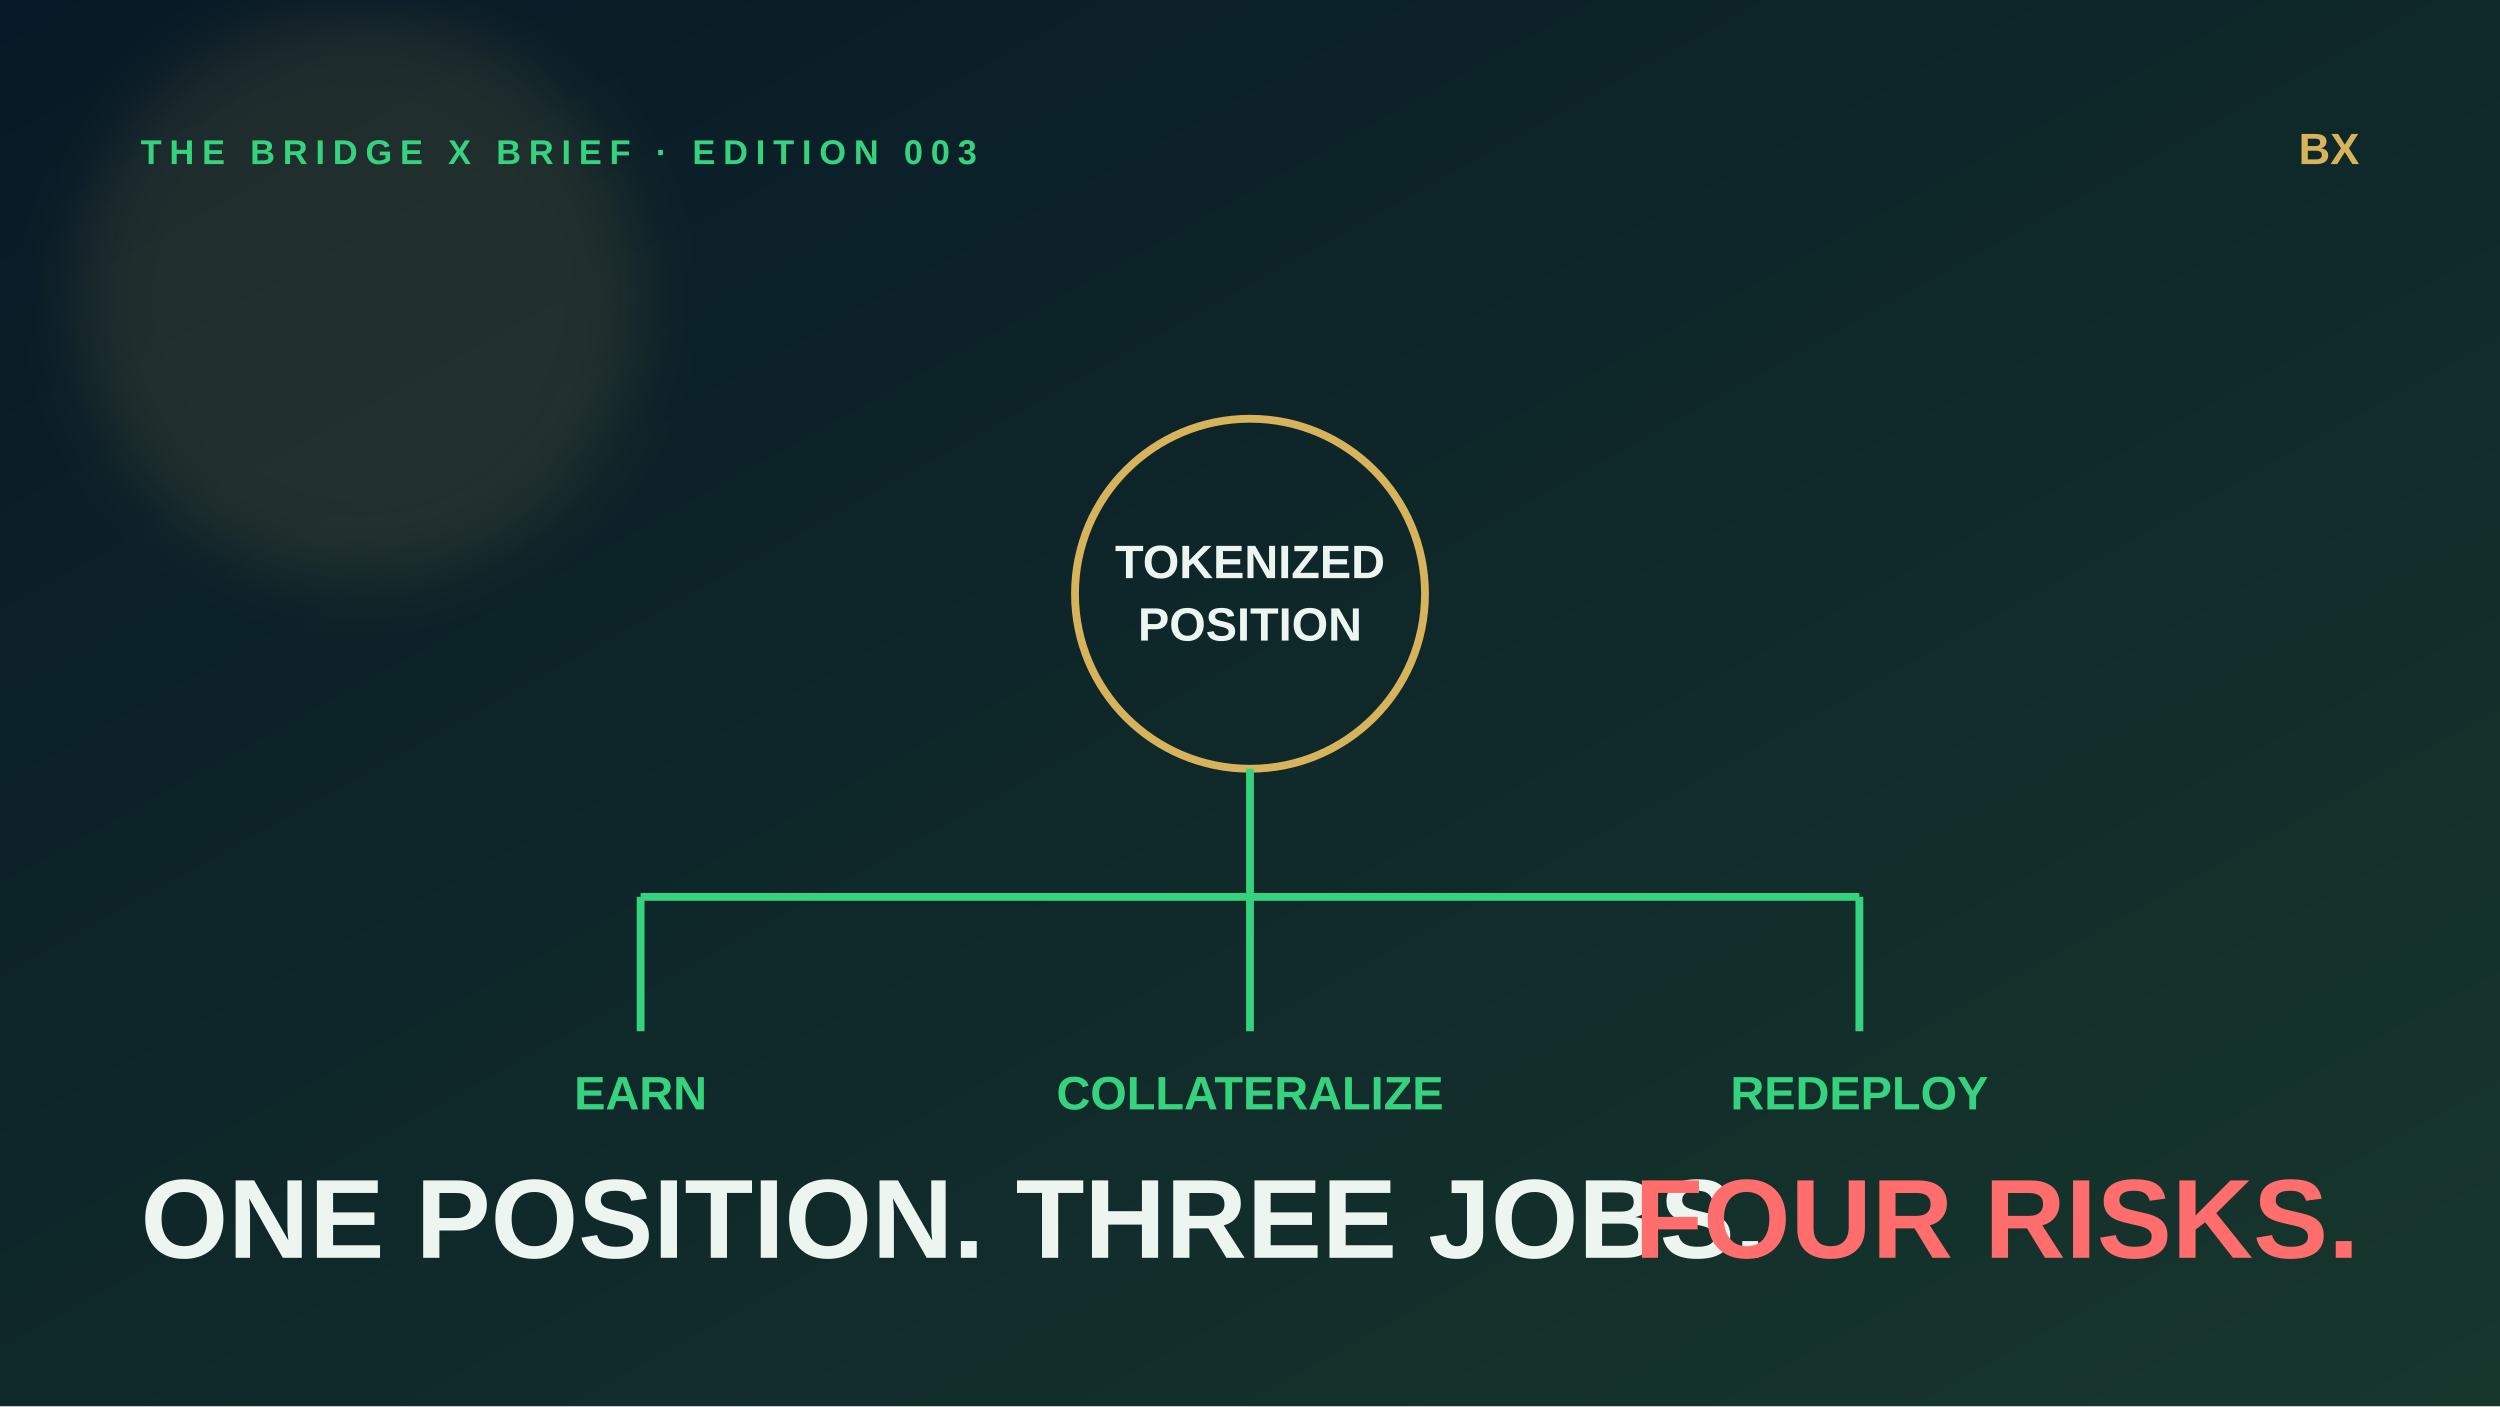
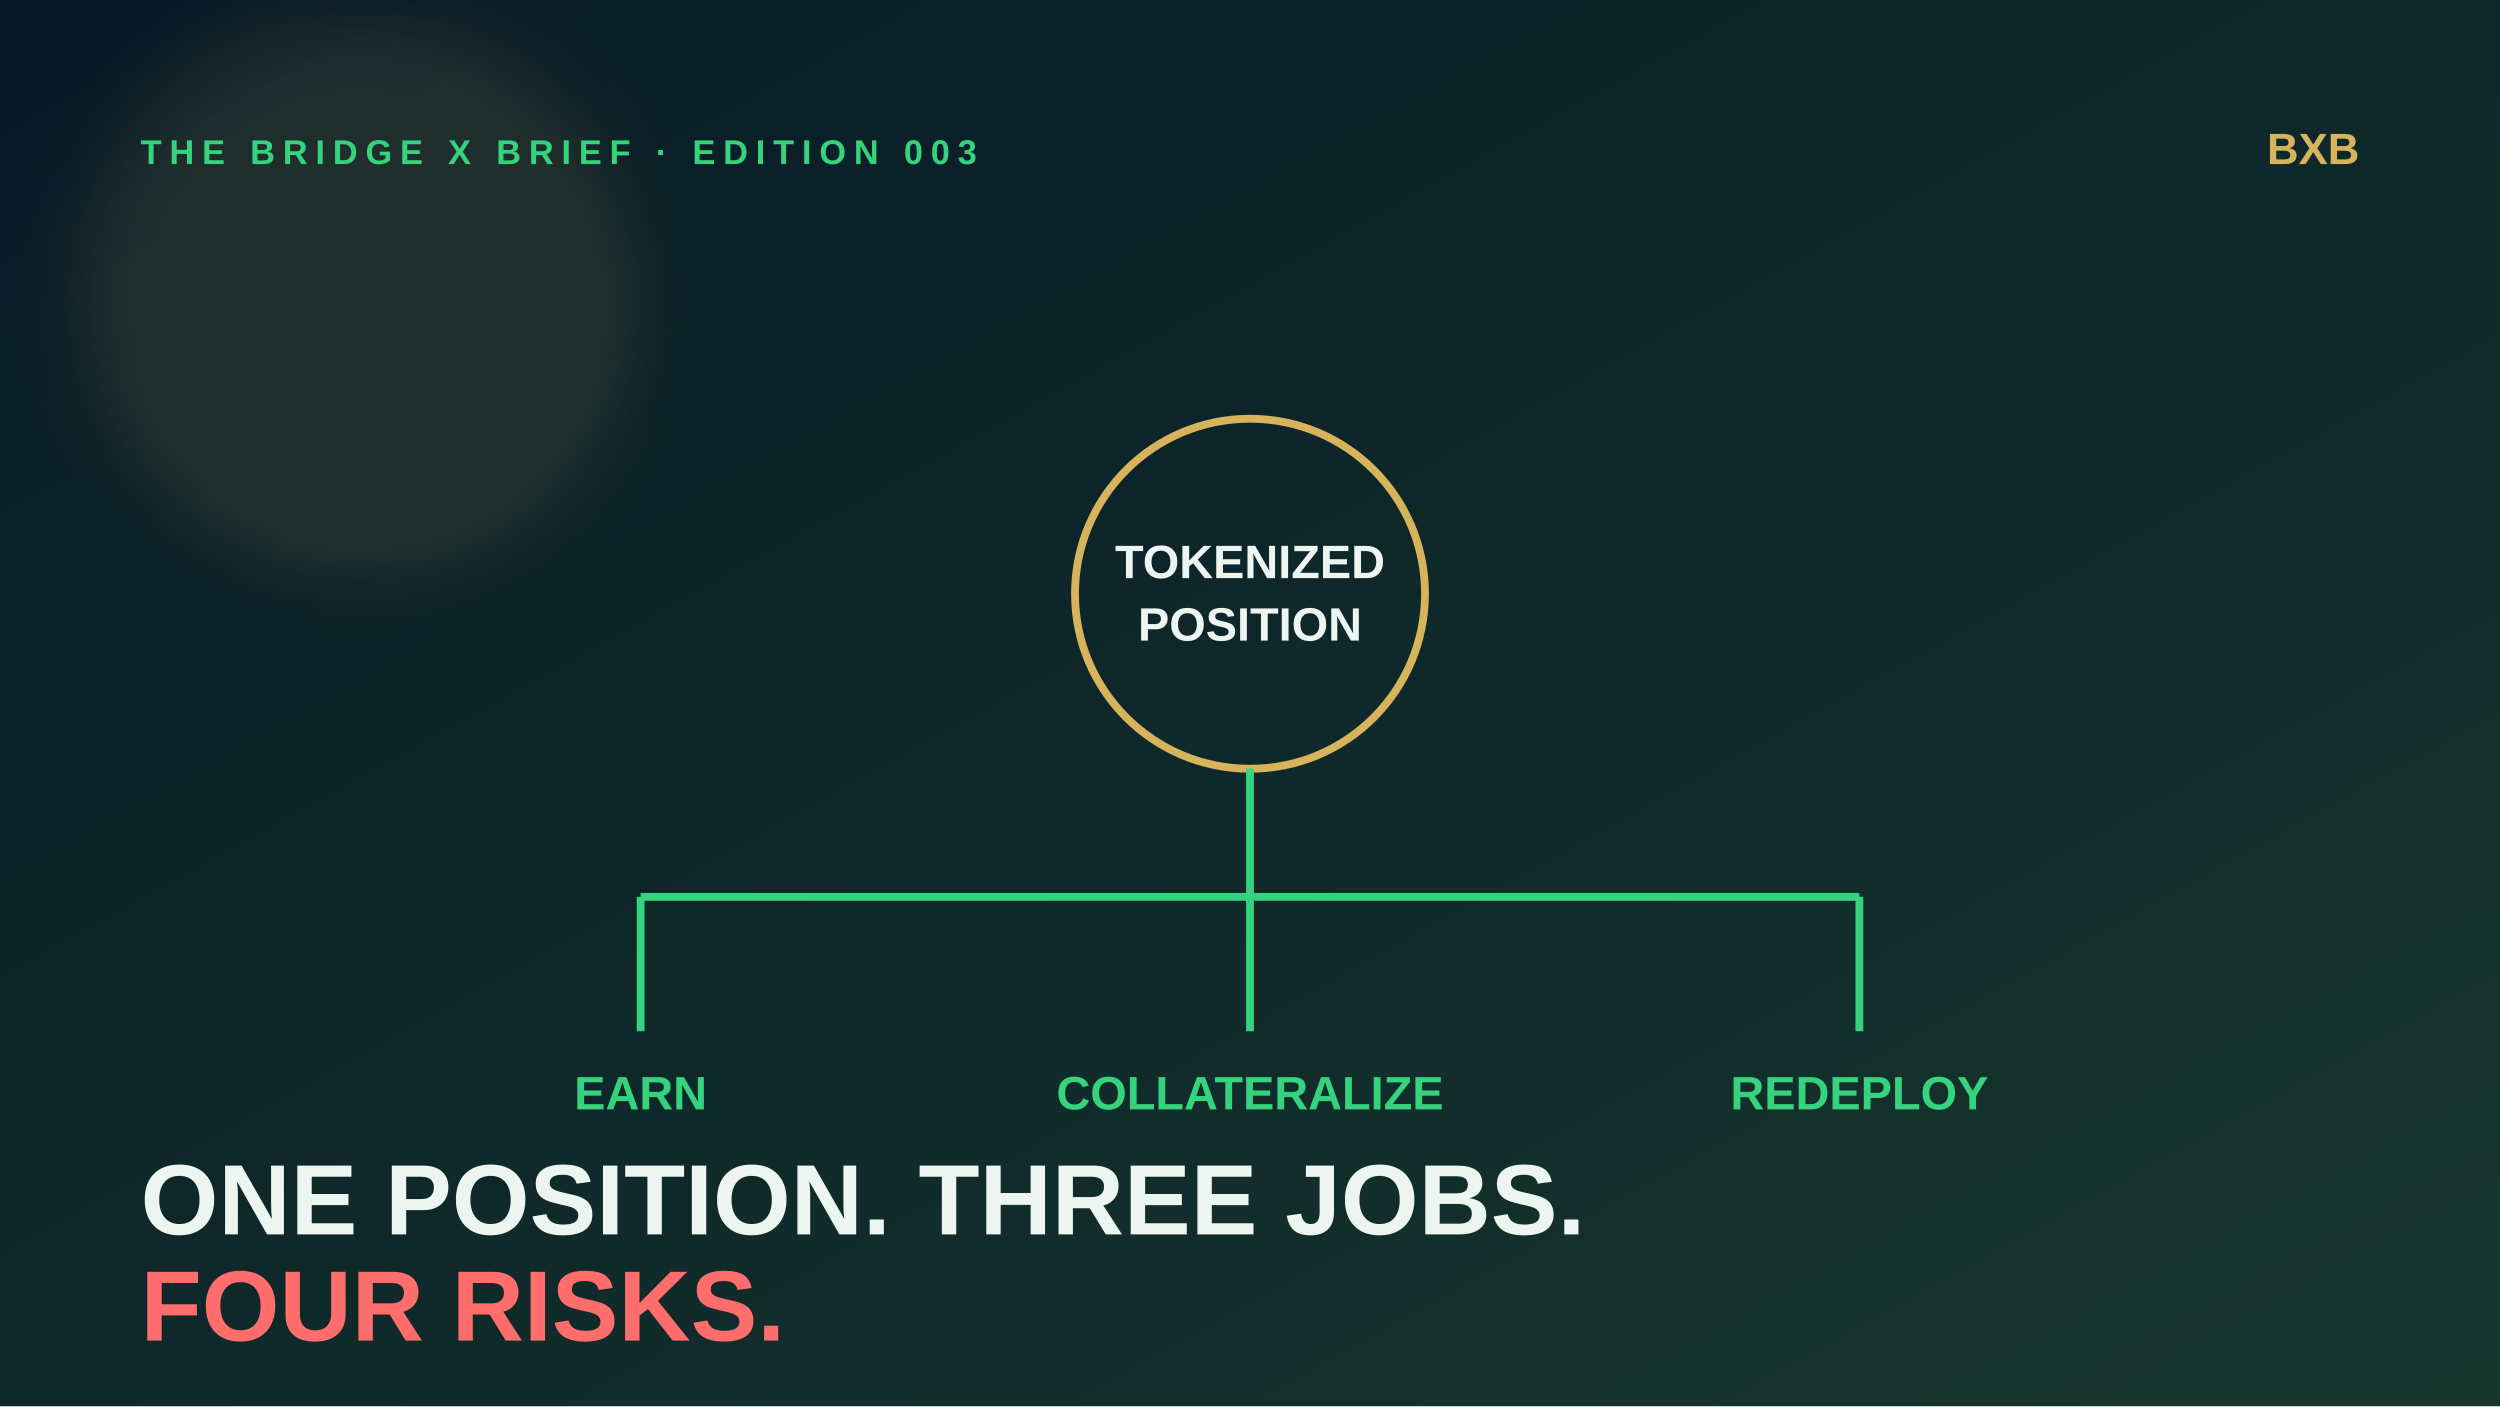
<svg xmlns="http://www.w3.org/2000/svg" width="1600" height="900" viewBox="0 0 1600 900">
  <defs>
    <linearGradient id="b" x2="1" y2="1">
      <stop stop-color="#071926" />
      <stop offset="1" stop-color="#17372d" />
    </linearGradient>
    <filter id="g">
      <feGaussianBlur stdDeviation="20" />
    </filter>
  </defs>
  <rect width="1600" height="900" fill="url(#b)" />
  <circle cx="230" cy="190" r="180" fill="#d7b35c" opacity=".11" filter="url(#g)" />
  <g fill="none" stroke-width="5">
    <circle cx="800" cy="380" r="112" stroke="#d7b35c" />
    <path d="M800 492v82M800 574H410M800 574h390M410 574v86M800 574v86M1190 574v86" stroke="#35d37d" />
  </g>
  <g font-family="Arial,Helvetica,sans-serif" text-anchor="middle" font-weight="800">
    <text x="800" y="370" fill="#edf5f1" font-size="30">TOKENIZED</text>
    <text x="800" y="410" fill="#edf5f1" font-size="30">POSITION</text>
    <text x="410" y="710" fill="#35d37d" font-size="30">EARN</text>
    <text x="800" y="710" fill="#35d37d" font-size="30">COLLATERALIZE</text>
    <text x="1190" y="710" fill="#35d37d" font-size="30">REDEPLOY</text>
  </g>
  <text x="90" y="105" fill="#35d37d" font-family="Arial,Helvetica,sans-serif" font-size="22" font-weight="700" letter-spacing="5">THE BRIDGE X BRIEF · EDITION 003</text>
-   <text x="90" y="805" fill="#edf5f1" font-family="Arial,Helvetica,sans-serif" font-size="72" font-weight="800">ONE POSITION. THREE JOBS.</text>
-   <text x="1510" y="805" fill="#ff6d6d" font-family="Arial,Helvetica,sans-serif" font-size="72" font-weight="800" text-anchor="end">FOUR RISKS.</text>
-   <text x="1510" y="105" fill="#d7b35c" font-family="Arial,Helvetica,sans-serif" font-size="28" font-weight="800" text-anchor="end">BX</text>
+   <text x="90" y="790" fill="#edf5f1" font-family="Arial,Helvetica,sans-serif" font-size="64" font-weight="800">ONE POSITION. THREE JOBS.</text>
+   <text x="90" y="858" fill="#ff6d6d" font-family="Arial,Helvetica,sans-serif" font-size="64" font-weight="800">FOUR RISKS.</text>
+   <text x="1510" y="105" fill="#d7b35c" font-family="Arial,Helvetica,sans-serif" font-size="28" font-weight="800" text-anchor="end">BXB</text>
</svg>
